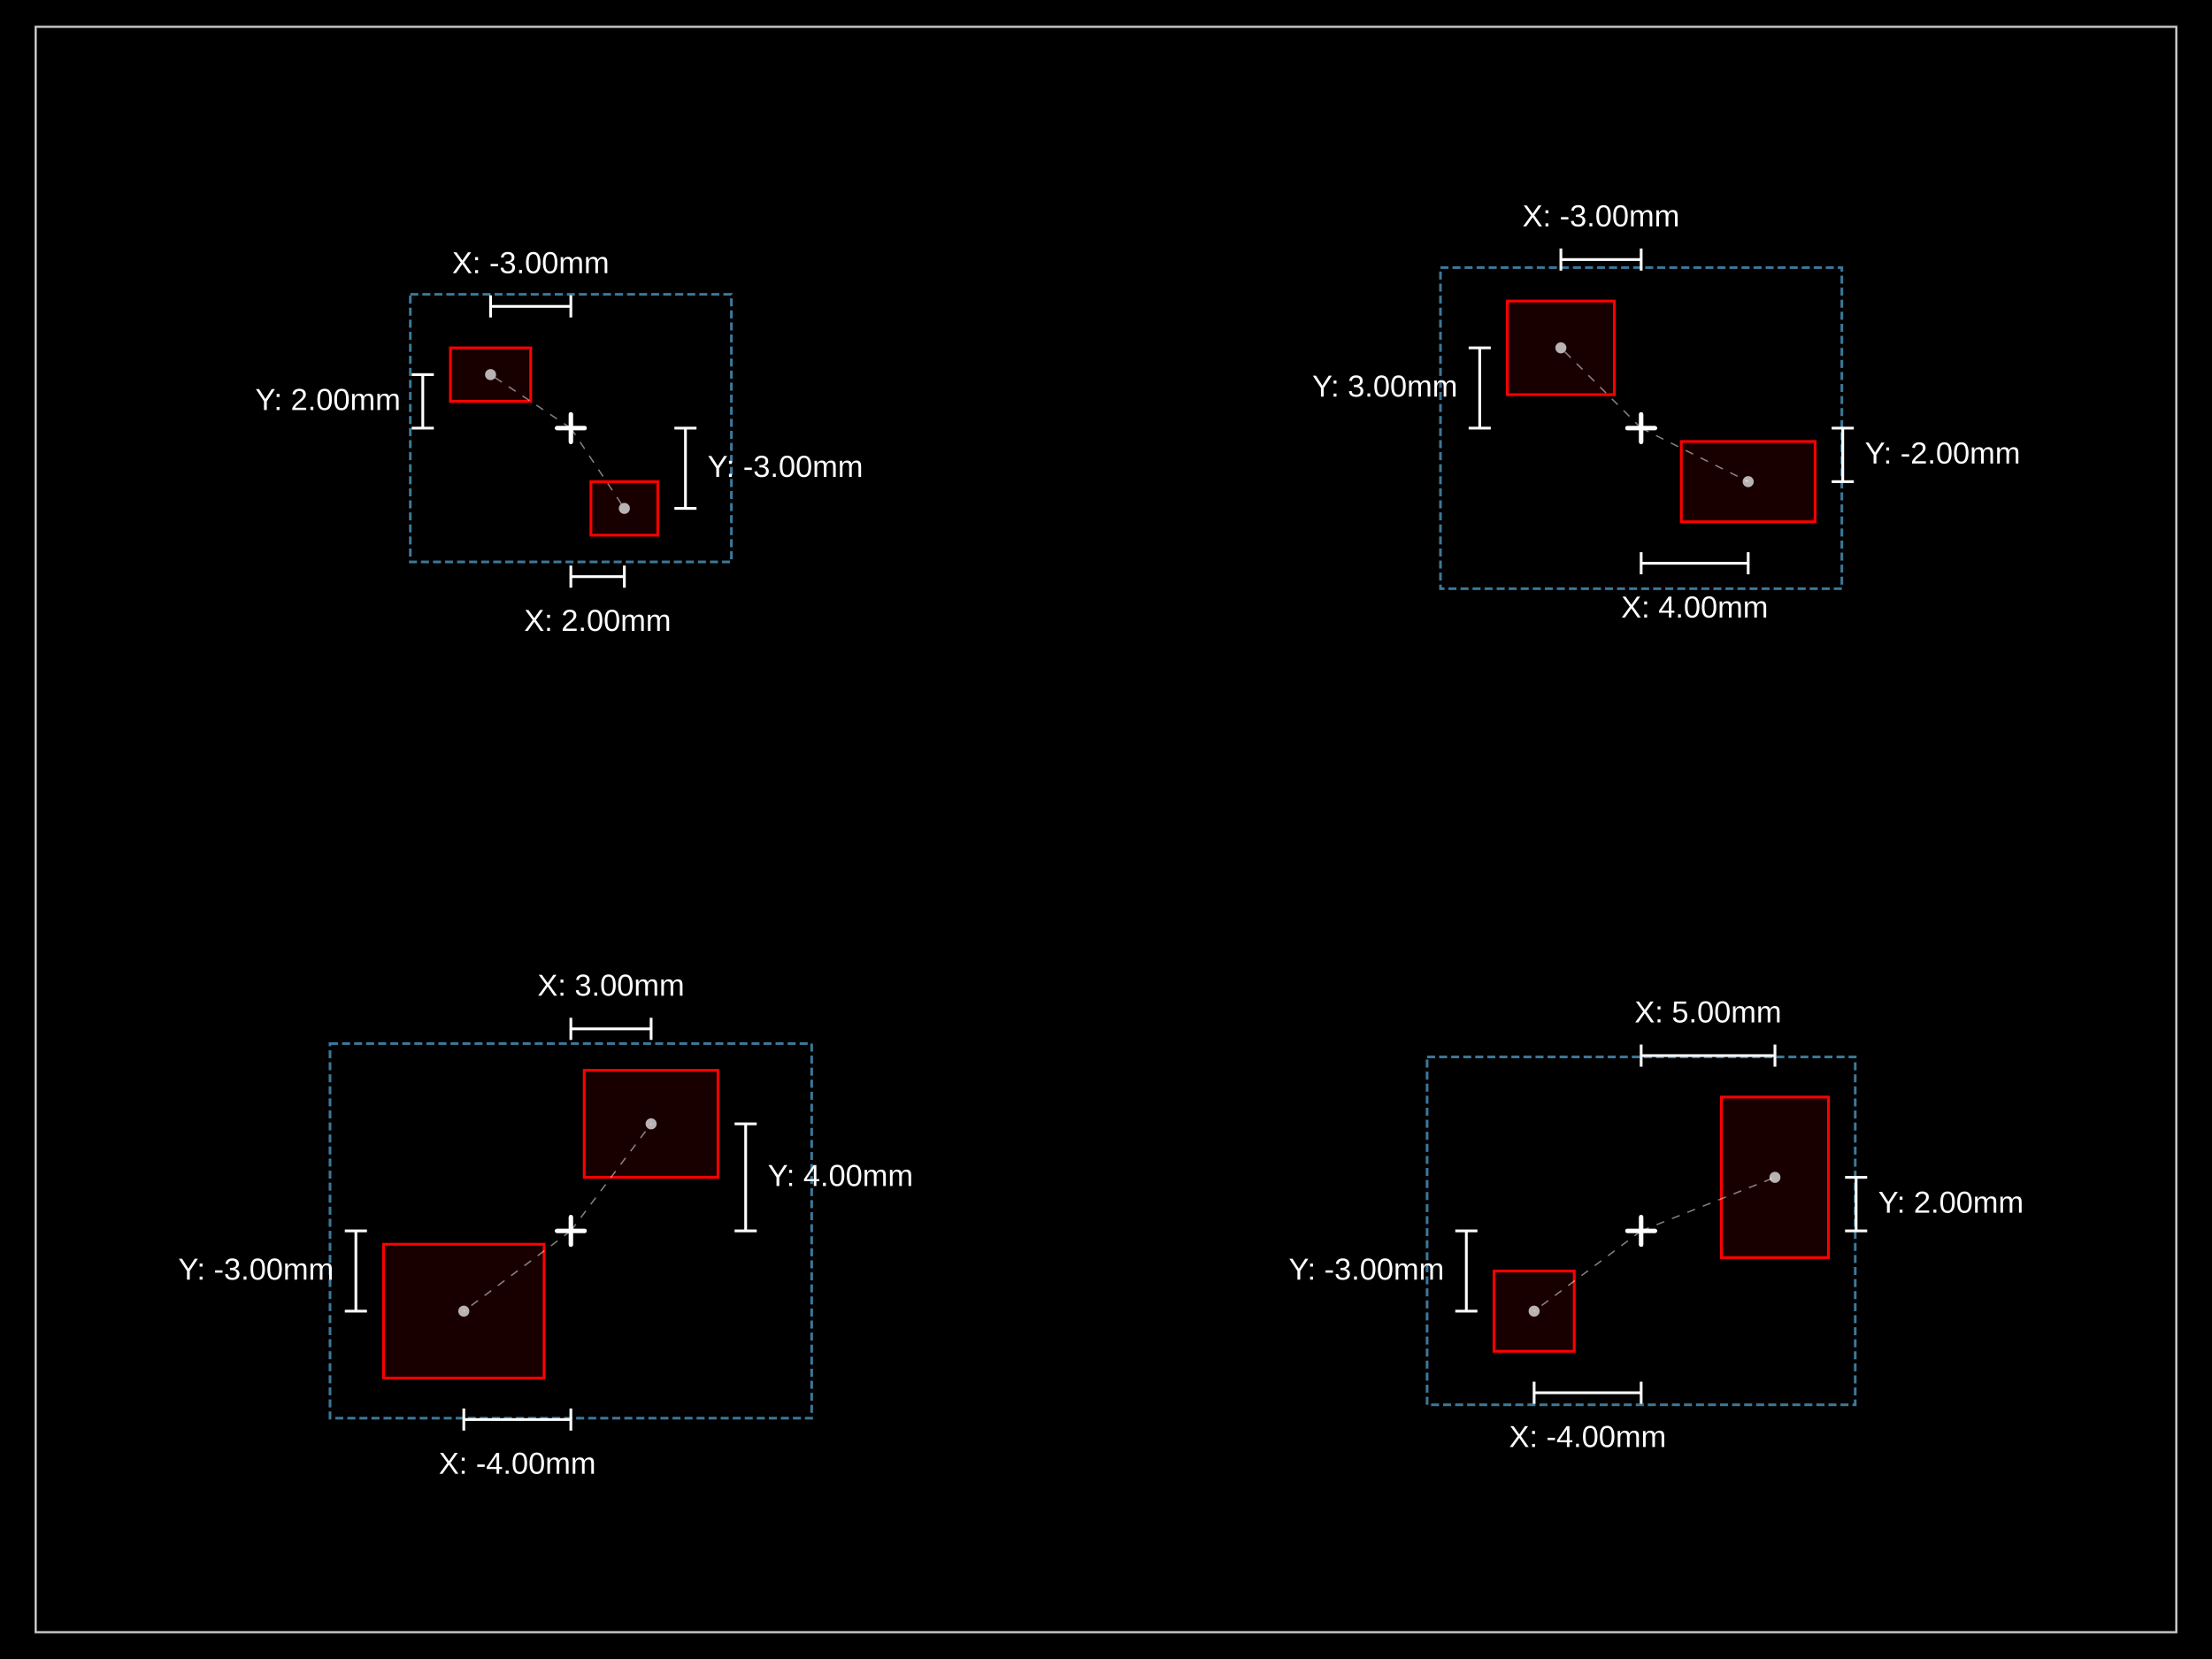
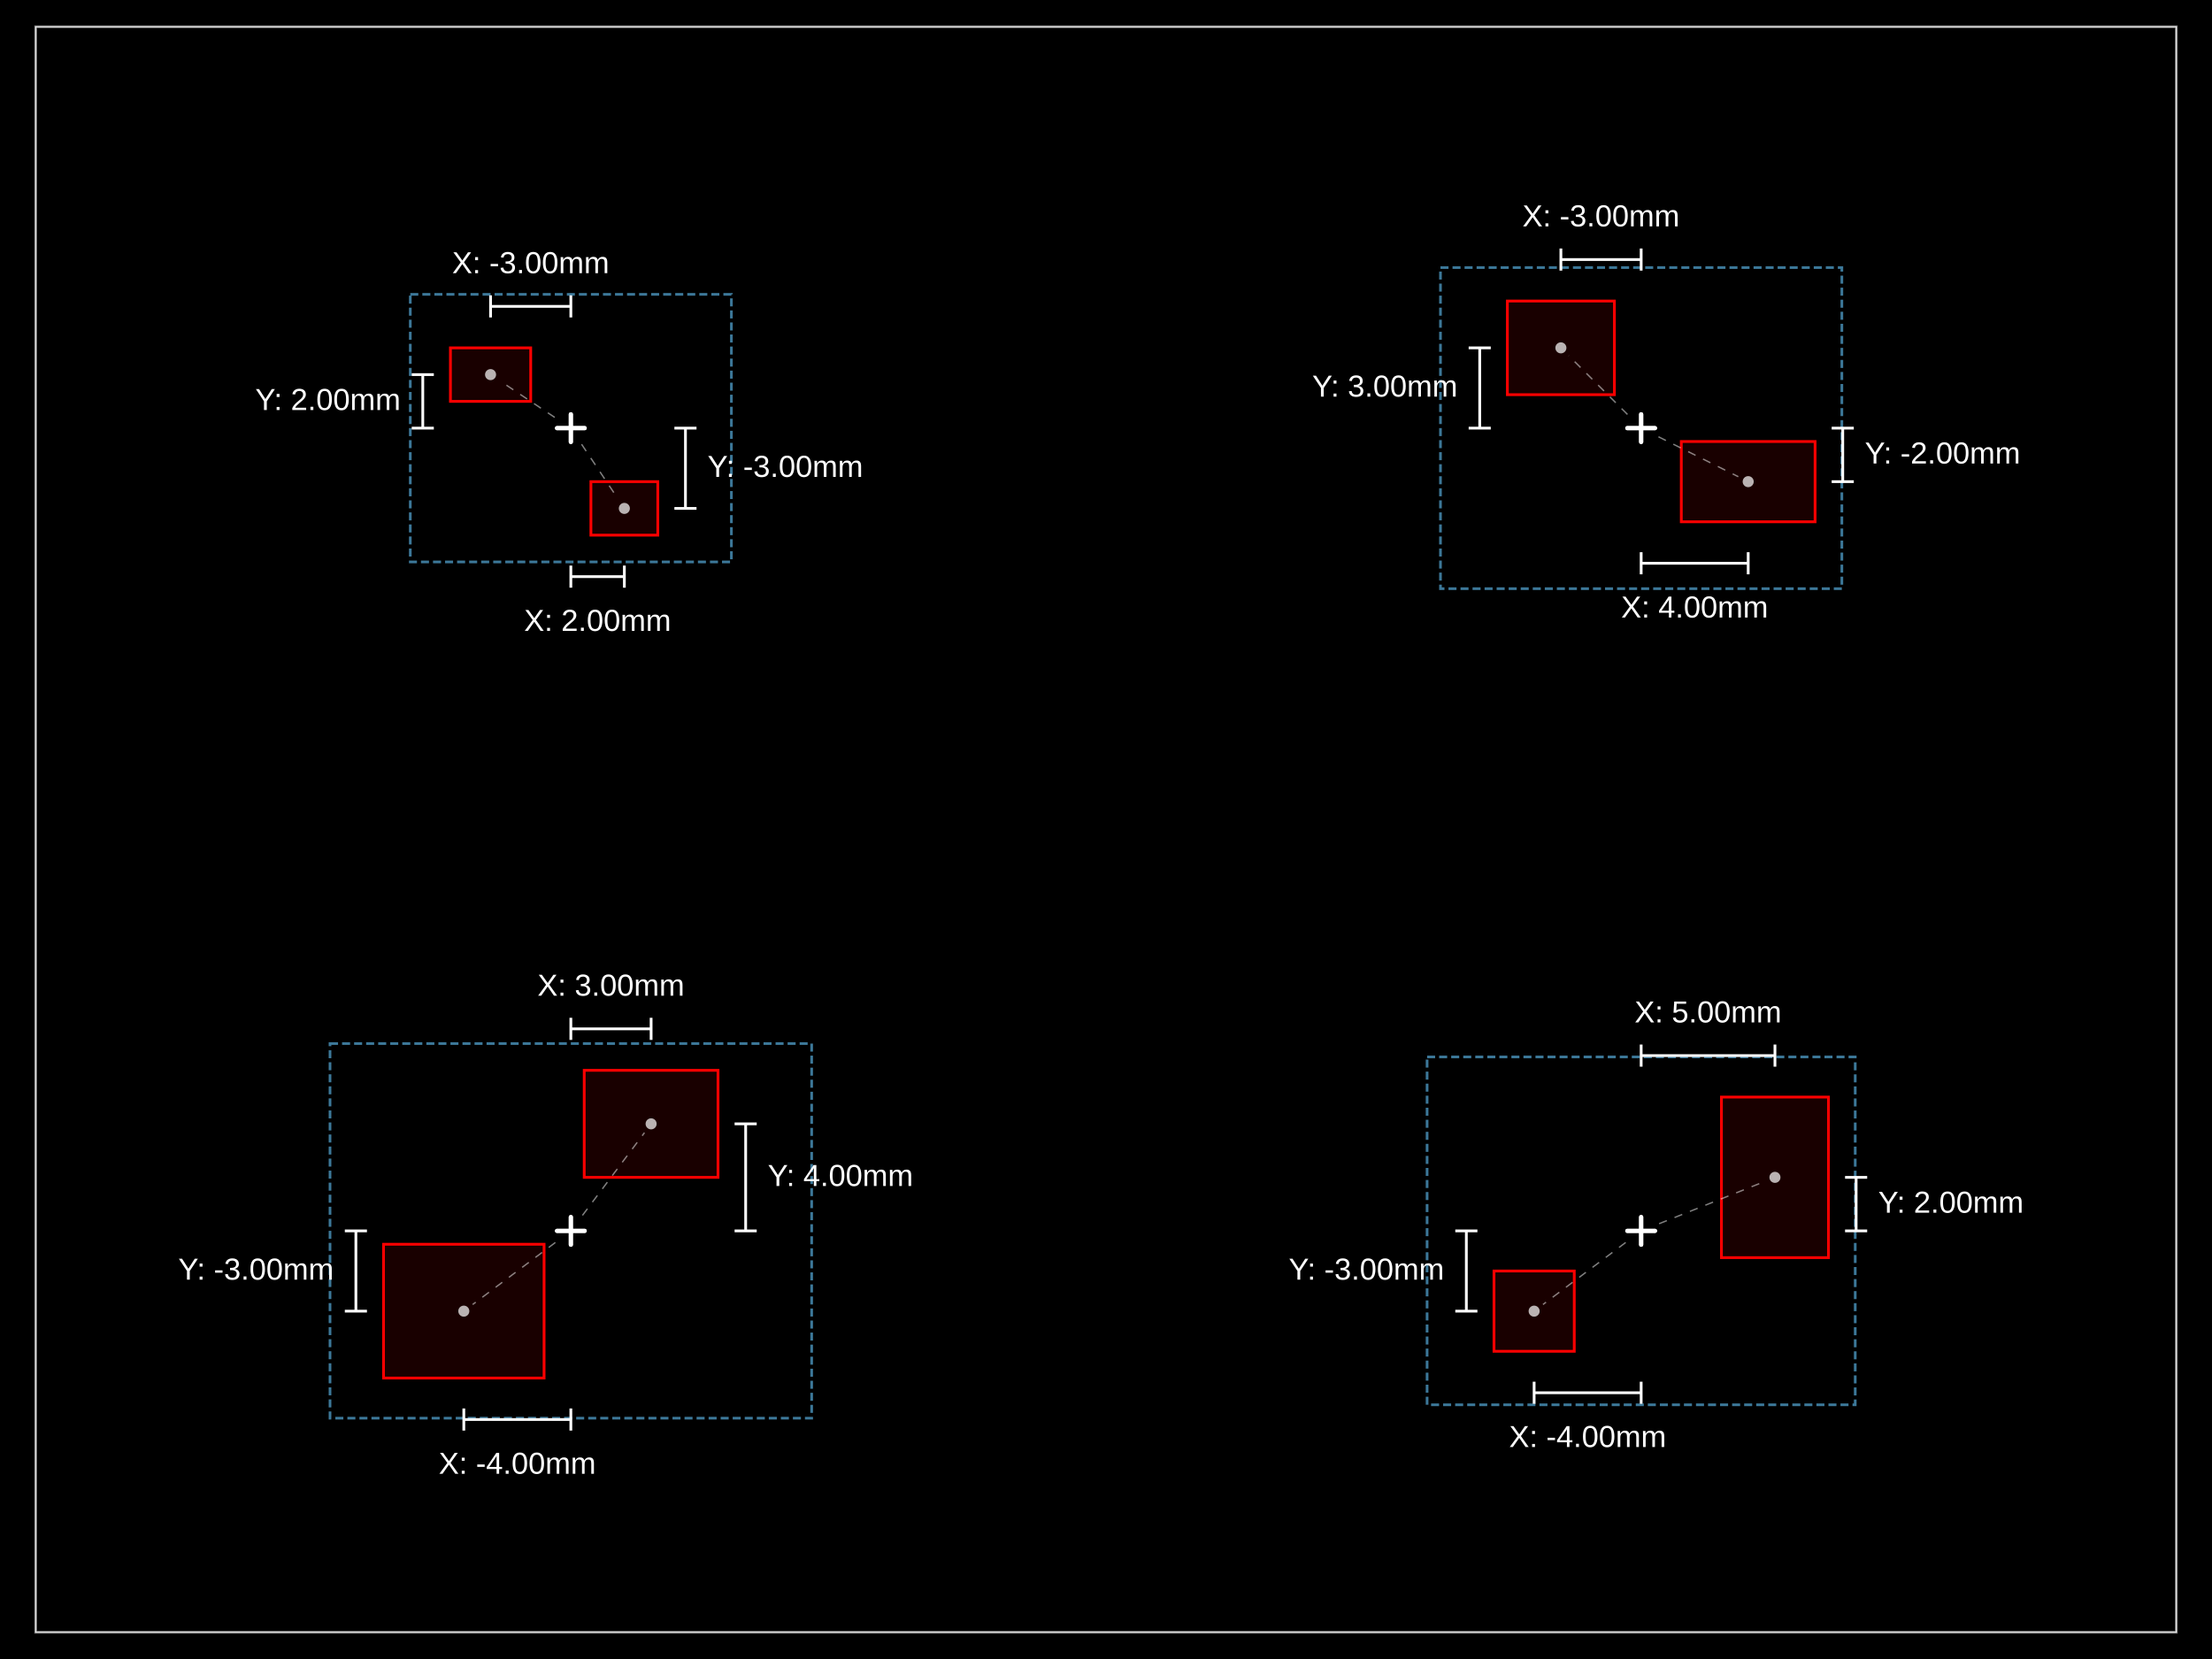
<svg xmlns="http://www.w3.org/2000/svg" width="800" height="600">
  <style />
  <rect class="boundary" x="0" y="0" fill="#000" width="800" height="600" data-type="pcb_background" data-pcb-layer="global" />
  <rect class="pcb-boundary" fill="none" stroke="#fff" stroke-width="0.3" x="12.903" y="9.677" width="774.194" height="580.645" data-type="pcb_boundary" data-pcb-layer="global" />
  <path class="pcb-board" d="M 12.903 590.323 L 787.097 590.323 L 787.097 9.677 L 12.903 9.677 Z" fill="none" stroke="rgba(255, 255, 255, 0.5)" stroke-width="0.968" data-type="pcb_board" data-pcb-layer="board" />
  <g transform="translate(177.4194, 135.4839) rotate(0) scale(1, -1)" data-type="pcb_component" data-pcb-layer="top">
    <rect class="pcb-component" x="-14.516" y="-9.677" width="29.032" height="19.355" fill="rgba(255, 0, 0, 0.1)" stroke="red" data-type="pcb_component" data-pcb-layer="top" />
  </g>
  <g transform="translate(225.8065, 183.871) rotate(0) scale(1, -1)" data-type="pcb_component" data-pcb-layer="top">
    <rect class="pcb-component" x="-12.097" y="-9.677" width="24.194" height="19.355" fill="rgba(255, 0, 0, 0.1)" stroke="red" data-type="pcb_component" data-pcb-layer="top" />
  </g>
  <g transform="translate(632.2581, 174.1935) rotate(0) scale(1, -1)" data-type="pcb_component" data-pcb-layer="top">
    <rect class="pcb-component" x="-24.194" y="-14.516" width="48.387" height="29.032" fill="rgba(255, 0, 0, 0.1)" stroke="red" data-type="pcb_component" data-pcb-layer="top" />
  </g>
  <g transform="translate(564.5161, 125.8065) rotate(0) scale(1, -1)" data-type="pcb_component" data-pcb-layer="top">
    <rect class="pcb-component" x="-19.355" y="-16.935" width="38.71" height="33.871" fill="rgba(255, 0, 0, 0.1)" stroke="red" data-type="pcb_component" data-pcb-layer="top" />
  </g>
  <g transform="translate(167.7419, 474.1935) rotate(0) scale(1, -1)" data-type="pcb_component" data-pcb-layer="top">
    <rect class="pcb-component" x="-29.032" y="-24.194" width="58.065" height="48.387" fill="rgba(255, 0, 0, 0.1)" stroke="red" data-type="pcb_component" data-pcb-layer="top" />
  </g>
  <g transform="translate(235.4839, 406.4516) rotate(0) scale(1, -1)" data-type="pcb_component" data-pcb-layer="top">
    <rect class="pcb-component" x="-24.194" y="-19.355" width="48.387" height="38.71" fill="rgba(255, 0, 0, 0.1)" stroke="red" data-type="pcb_component" data-pcb-layer="top" />
  </g>
  <g transform="translate(641.9355, 425.8065) rotate(0) scale(1, -1)" data-type="pcb_component" data-pcb-layer="top">
    <rect class="pcb-component" x="-19.355" y="-29.032" width="38.71" height="58.065" fill="rgba(255, 0, 0, 0.1)" stroke="red" data-type="pcb_component" data-pcb-layer="top" />
  </g>
  <g transform="translate(554.8387, 474.1935) rotate(0) scale(1, -1)" data-type="pcb_component" data-pcb-layer="top">
    <rect class="pcb-component" x="-14.516" y="-14.516" width="29.032" height="29.032" fill="rgba(255, 0, 0, 0.1)" stroke="red" data-type="pcb_component" data-pcb-layer="top" />
  </g>
  <rect class="pcb-group" fill="none" stroke="rgba(100, 200, 255, 0.6)" stroke-width="0.968" stroke-dasharray="2.903 1.452" data-type="pcb_group" data-pcb-group-id="group_1" data-pcb-layer="overlay" data-group-name="Group 1" x="148.387" y="106.452" width="116.129" height="96.774" />
  <rect class="pcb-group" fill="none" stroke="rgba(100, 200, 255, 0.6)" stroke-width="0.968" stroke-dasharray="2.903 1.452" data-type="pcb_group" data-pcb-group-id="group_2" data-pcb-layer="overlay" data-group-name="Group 2" x="520.968" y="96.774" width="145.161" height="116.129" />
  <rect class="pcb-group" fill="none" stroke="rgba(100, 200, 255, 0.6)" stroke-width="0.968" stroke-dasharray="2.903 1.452" data-type="pcb_group" data-pcb-group-id="group_3" data-pcb-layer="overlay" data-group-name="Group 3" x="119.355" y="377.419" width="174.194" height="135.484" />
  <rect class="pcb-group" fill="none" stroke="rgba(100, 200, 255, 0.6)" stroke-width="0.968" stroke-dasharray="2.903 1.452" data-type="pcb_group" data-pcb-group-id="group_4" data-pcb-layer="overlay" data-group-name="Group 4" x="516.129" y="382.258" width="154.839" height="125.806" />
  <g class="anchor-offset-marker" data-type="anchor_offset_marker">
    <line x1="206.452" y1="149.839" x2="206.452" y2="159.839" stroke="#ffffff" stroke-width="1.5" stroke-linecap="round" />
    <line x1="201.452" y1="154.839" x2="211.452" y2="154.839" stroke="#ffffff" stroke-width="1.5" stroke-linecap="round" />
  </g>
-   <line x1="206.452" y1="154.839" x2="177.419" y2="135.484" stroke="#ffffff" stroke-width="0.5" stroke-dasharray="3,3" opacity="0.5" class="anchor-offset-connector" />
+   <line x1="200.627" y1="150.956" x2="180.748" y2="137.703" stroke="#ffffff" stroke-width="0.5" stroke-dasharray="3,3" opacity="0.5" class="anchor-offset-connector" />
  <circle cx="177.419" cy="135.484" r="2" fill="#ffffff" opacity="0.7" class="anchor-offset-component-marker" />
  <line x1="206.452" y1="110.806" x2="177.419" y2="110.806" stroke="#ffffff" stroke-width="1" class="anchor-offset-dimension-x" />
  <line x1="206.452" y1="106.806" x2="206.452" y2="114.806" stroke="#ffffff" stroke-width="1" />
  <line x1="177.419" y1="106.806" x2="177.419" y2="114.806" stroke="#ffffff" stroke-width="1" />
  <text x="191.935" y="98.806" fill="#ffffff" font-size="11" font-family="Arial, sans-serif" text-anchor="middle" dominant-baseline="baseline" class="anchor-offset-label">X: -3.00mm</text>
  <line x1="152.903" y1="154.839" x2="152.903" y2="135.484" stroke="#ffffff" stroke-width="1" class="anchor-offset-dimension-y" />
  <line x1="148.903" y1="154.839" x2="156.903" y2="154.839" stroke="#ffffff" stroke-width="1" />
  <line x1="148.903" y1="135.484" x2="156.903" y2="135.484" stroke="#ffffff" stroke-width="1" />
  <text x="144.903" y="145.161" fill="#ffffff" font-size="11" font-family="Arial, sans-serif" text-anchor="end" dominant-baseline="middle" class="anchor-offset-label">Y: 2.00mm</text>
  <g class="anchor-offset-marker" data-type="anchor_offset_marker">
    <line x1="206.452" y1="149.839" x2="206.452" y2="159.839" stroke="#ffffff" stroke-width="1.5" stroke-linecap="round" />
    <line x1="201.452" y1="154.839" x2="211.452" y2="154.839" stroke="#ffffff" stroke-width="1.5" stroke-linecap="round" />
  </g>
-   <line x1="206.452" y1="154.839" x2="225.806" y2="183.871" stroke="#ffffff" stroke-width="0.5" stroke-dasharray="3,3" opacity="0.5" class="anchor-offset-connector" />
+   <line x1="210.335" y1="160.663" x2="223.588" y2="180.543" stroke="#ffffff" stroke-width="0.5" stroke-dasharray="3,3" opacity="0.5" class="anchor-offset-connector" />
  <circle cx="225.806" cy="183.871" r="2" fill="#ffffff" opacity="0.7" class="anchor-offset-component-marker" />
  <line x1="206.452" y1="208.548" x2="225.806" y2="208.548" stroke="#ffffff" stroke-width="1" class="anchor-offset-dimension-x" />
  <line x1="206.452" y1="204.548" x2="206.452" y2="212.548" stroke="#ffffff" stroke-width="1" />
  <line x1="225.806" y1="204.548" x2="225.806" y2="212.548" stroke="#ffffff" stroke-width="1" />
  <text x="216.129" y="220.548" fill="#ffffff" font-size="11" font-family="Arial, sans-serif" text-anchor="middle" dominant-baseline="hanging" class="anchor-offset-label">X: 2.00mm</text>
  <line x1="247.903" y1="154.839" x2="247.903" y2="183.871" stroke="#ffffff" stroke-width="1" class="anchor-offset-dimension-y" />
  <line x1="243.903" y1="154.839" x2="251.903" y2="154.839" stroke="#ffffff" stroke-width="1" />
  <line x1="243.903" y1="183.871" x2="251.903" y2="183.871" stroke="#ffffff" stroke-width="1" />
  <text x="255.903" y="169.355" fill="#ffffff" font-size="11" font-family="Arial, sans-serif" text-anchor="start" dominant-baseline="middle" class="anchor-offset-label">Y: -3.00mm</text>
  <g class="anchor-offset-marker" data-type="anchor_offset_marker">
    <line x1="593.548" y1="149.839" x2="593.548" y2="159.839" stroke="#ffffff" stroke-width="1.5" stroke-linecap="round" />
    <line x1="588.548" y1="154.839" x2="598.548" y2="154.839" stroke="#ffffff" stroke-width="1.5" stroke-linecap="round" />
  </g>
-   <line x1="593.548" y1="154.839" x2="632.258" y2="174.194" stroke="#ffffff" stroke-width="0.5" stroke-dasharray="3,3" opacity="0.5" class="anchor-offset-connector" />
+   <line x1="599.809" y1="157.969" x2="628.68" y2="172.405" stroke="#ffffff" stroke-width="0.5" stroke-dasharray="3,3" opacity="0.5" class="anchor-offset-connector" />
  <circle cx="632.258" cy="174.194" r="2" fill="#ffffff" opacity="0.7" class="anchor-offset-component-marker" />
  <line x1="593.548" y1="203.71" x2="632.258" y2="203.71" stroke="#ffffff" stroke-width="1" class="anchor-offset-dimension-x" />
  <line x1="593.548" y1="199.71" x2="593.548" y2="207.71" stroke="#ffffff" stroke-width="1" />
  <line x1="632.258" y1="199.71" x2="632.258" y2="207.71" stroke="#ffffff" stroke-width="1" />
  <text x="612.903" y="215.71" fill="#ffffff" font-size="11" font-family="Arial, sans-serif" text-anchor="middle" dominant-baseline="hanging" class="anchor-offset-label">X: 4.00mm</text>
  <line x1="666.452" y1="154.839" x2="666.452" y2="174.194" stroke="#ffffff" stroke-width="1" class="anchor-offset-dimension-y" />
  <line x1="662.452" y1="154.839" x2="670.452" y2="154.839" stroke="#ffffff" stroke-width="1" />
  <line x1="662.452" y1="174.194" x2="670.452" y2="174.194" stroke="#ffffff" stroke-width="1" />
  <text x="674.452" y="164.516" fill="#ffffff" font-size="11" font-family="Arial, sans-serif" text-anchor="start" dominant-baseline="middle" class="anchor-offset-label">Y: -2.00mm</text>
  <g class="anchor-offset-marker" data-type="anchor_offset_marker">
    <line x1="593.548" y1="149.839" x2="593.548" y2="159.839" stroke="#ffffff" stroke-width="1.5" stroke-linecap="round" />
    <line x1="588.548" y1="154.839" x2="598.548" y2="154.839" stroke="#ffffff" stroke-width="1.5" stroke-linecap="round" />
  </g>
-   <line x1="593.548" y1="154.839" x2="564.516" y2="125.806" stroke="#ffffff" stroke-width="0.5" stroke-dasharray="3,3" opacity="0.5" class="anchor-offset-connector" />
+   <line x1="588.599" y1="149.889" x2="567.345" y2="128.635" stroke="#ffffff" stroke-width="0.5" stroke-dasharray="3,3" opacity="0.5" class="anchor-offset-connector" />
  <circle cx="564.516" cy="125.806" r="2" fill="#ffffff" opacity="0.7" class="anchor-offset-component-marker" />
  <line x1="593.548" y1="93.871" x2="564.516" y2="93.871" stroke="#ffffff" stroke-width="1" class="anchor-offset-dimension-x" />
  <line x1="593.548" y1="89.871" x2="593.548" y2="97.871" stroke="#ffffff" stroke-width="1" />
  <line x1="564.516" y1="89.871" x2="564.516" y2="97.871" stroke="#ffffff" stroke-width="1" />
  <text x="579.032" y="81.871" fill="#ffffff" font-size="11" font-family="Arial, sans-serif" text-anchor="middle" dominant-baseline="baseline" class="anchor-offset-label">X: -3.00mm</text>
  <line x1="535.161" y1="154.839" x2="535.161" y2="125.806" stroke="#ffffff" stroke-width="1" class="anchor-offset-dimension-y" />
  <line x1="531.161" y1="154.839" x2="539.161" y2="154.839" stroke="#ffffff" stroke-width="1" />
  <line x1="531.161" y1="125.806" x2="539.161" y2="125.806" stroke="#ffffff" stroke-width="1" />
  <text x="527.161" y="140.323" fill="#ffffff" font-size="11" font-family="Arial, sans-serif" text-anchor="end" dominant-baseline="middle" class="anchor-offset-label">Y: 3.00mm</text>
  <g class="anchor-offset-marker" data-type="anchor_offset_marker">
    <line x1="206.452" y1="440.161" x2="206.452" y2="450.161" stroke="#ffffff" stroke-width="1.5" stroke-linecap="round" />
    <line x1="201.452" y1="445.161" x2="211.452" y2="445.161" stroke="#ffffff" stroke-width="1.5" stroke-linecap="round" />
  </g>
-   <line x1="206.452" y1="445.161" x2="167.742" y2="474.194" stroke="#ffffff" stroke-width="0.5" stroke-dasharray="3,3" opacity="0.5" class="anchor-offset-connector" />
+   <line x1="200.852" y1="449.361" x2="170.942" y2="471.794" stroke="#ffffff" stroke-width="0.5" stroke-dasharray="3,3" opacity="0.5" class="anchor-offset-connector" />
  <circle cx="167.742" cy="474.194" r="2" fill="#ffffff" opacity="0.7" class="anchor-offset-component-marker" />
  <line x1="206.452" y1="513.387" x2="167.742" y2="513.387" stroke="#ffffff" stroke-width="1" class="anchor-offset-dimension-x" />
  <line x1="206.452" y1="509.387" x2="206.452" y2="517.387" stroke="#ffffff" stroke-width="1" />
  <line x1="167.742" y1="509.387" x2="167.742" y2="517.387" stroke="#ffffff" stroke-width="1" />
  <text x="187.097" y="525.387" fill="#ffffff" font-size="11" font-family="Arial, sans-serif" text-anchor="middle" dominant-baseline="hanging" class="anchor-offset-label">X: -4.00mm</text>
  <line x1="128.71" y1="445.161" x2="128.71" y2="474.194" stroke="#ffffff" stroke-width="1" class="anchor-offset-dimension-y" />
  <line x1="124.71" y1="445.161" x2="132.71" y2="445.161" stroke="#ffffff" stroke-width="1" />
  <line x1="124.71" y1="474.194" x2="132.71" y2="474.194" stroke="#ffffff" stroke-width="1" />
  <text x="120.71" y="459.677" fill="#ffffff" font-size="11" font-family="Arial, sans-serif" text-anchor="end" dominant-baseline="middle" class="anchor-offset-label">Y: -3.00mm</text>
  <g class="anchor-offset-marker" data-type="anchor_offset_marker">
    <line x1="206.452" y1="440.161" x2="206.452" y2="450.161" stroke="#ffffff" stroke-width="1.5" stroke-linecap="round" />
    <line x1="201.452" y1="445.161" x2="211.452" y2="445.161" stroke="#ffffff" stroke-width="1.5" stroke-linecap="round" />
  </g>
-   <line x1="206.452" y1="445.161" x2="235.484" y2="406.452" stroke="#ffffff" stroke-width="0.5" stroke-dasharray="3,3" opacity="0.5" class="anchor-offset-connector" />
+   <line x1="210.652" y1="439.561" x2="233.084" y2="409.652" stroke="#ffffff" stroke-width="0.5" stroke-dasharray="3,3" opacity="0.5" class="anchor-offset-connector" />
  <circle cx="235.484" cy="406.452" r="2" fill="#ffffff" opacity="0.7" class="anchor-offset-component-marker" />
  <line x1="206.452" y1="372.097" x2="235.484" y2="372.097" stroke="#ffffff" stroke-width="1" class="anchor-offset-dimension-x" />
  <line x1="206.452" y1="368.097" x2="206.452" y2="376.097" stroke="#ffffff" stroke-width="1" />
  <line x1="235.484" y1="368.097" x2="235.484" y2="376.097" stroke="#ffffff" stroke-width="1" />
  <text x="220.968" y="360.097" fill="#ffffff" font-size="11" font-family="Arial, sans-serif" text-anchor="middle" dominant-baseline="baseline" class="anchor-offset-label">X: 3.00mm</text>
  <line x1="269.677" y1="445.161" x2="269.677" y2="406.452" stroke="#ffffff" stroke-width="1" class="anchor-offset-dimension-y" />
  <line x1="265.677" y1="445.161" x2="273.677" y2="445.161" stroke="#ffffff" stroke-width="1" />
  <line x1="265.677" y1="406.452" x2="273.677" y2="406.452" stroke="#ffffff" stroke-width="1" />
  <text x="277.677" y="425.806" fill="#ffffff" font-size="11" font-family="Arial, sans-serif" text-anchor="start" dominant-baseline="middle" class="anchor-offset-label">Y: 4.00mm</text>
  <g class="anchor-offset-marker" data-type="anchor_offset_marker">
    <line x1="593.548" y1="440.161" x2="593.548" y2="450.161" stroke="#ffffff" stroke-width="1.5" stroke-linecap="round" />
    <line x1="588.548" y1="445.161" x2="598.548" y2="445.161" stroke="#ffffff" stroke-width="1.5" stroke-linecap="round" />
  </g>
-   <line x1="593.548" y1="445.161" x2="641.935" y2="425.806" stroke="#ffffff" stroke-width="0.5" stroke-dasharray="3,3" opacity="0.5" class="anchor-offset-connector" />
+   <line x1="600.048" y1="442.562" x2="638.222" y2="427.292" stroke="#ffffff" stroke-width="0.5" stroke-dasharray="3,3" opacity="0.5" class="anchor-offset-connector" />
  <circle cx="641.935" cy="425.806" r="2" fill="#ffffff" opacity="0.7" class="anchor-offset-component-marker" />
  <line x1="593.548" y1="381.774" x2="641.935" y2="381.774" stroke="#ffffff" stroke-width="1" class="anchor-offset-dimension-x" />
  <line x1="593.548" y1="377.774" x2="593.548" y2="385.774" stroke="#ffffff" stroke-width="1" />
  <line x1="641.935" y1="377.774" x2="641.935" y2="385.774" stroke="#ffffff" stroke-width="1" />
  <text x="617.742" y="369.774" fill="#ffffff" font-size="11" font-family="Arial, sans-serif" text-anchor="middle" dominant-baseline="baseline" class="anchor-offset-label">X: 5.00mm</text>
  <line x1="671.29" y1="445.161" x2="671.29" y2="425.806" stroke="#ffffff" stroke-width="1" class="anchor-offset-dimension-y" />
  <line x1="667.29" y1="445.161" x2="675.29" y2="445.161" stroke="#ffffff" stroke-width="1" />
  <line x1="667.29" y1="425.806" x2="675.29" y2="425.806" stroke="#ffffff" stroke-width="1" />
  <text x="679.29" y="435.484" fill="#ffffff" font-size="11" font-family="Arial, sans-serif" text-anchor="start" dominant-baseline="middle" class="anchor-offset-label">Y: 2.00mm</text>
  <g class="anchor-offset-marker" data-type="anchor_offset_marker">
    <line x1="593.548" y1="440.161" x2="593.548" y2="450.161" stroke="#ffffff" stroke-width="1.5" stroke-linecap="round" />
    <line x1="588.548" y1="445.161" x2="598.548" y2="445.161" stroke="#ffffff" stroke-width="1.5" stroke-linecap="round" />
  </g>
-   <line x1="593.548" y1="445.161" x2="554.839" y2="474.194" stroke="#ffffff" stroke-width="0.5" stroke-dasharray="3,3" opacity="0.5" class="anchor-offset-connector" />
+   <line x1="587.948" y1="449.361" x2="558.039" y2="471.794" stroke="#ffffff" stroke-width="0.5" stroke-dasharray="3,3" opacity="0.5" class="anchor-offset-connector" />
  <circle cx="554.839" cy="474.194" r="2" fill="#ffffff" opacity="0.7" class="anchor-offset-component-marker" />
  <line x1="593.548" y1="503.71" x2="554.839" y2="503.71" stroke="#ffffff" stroke-width="1" class="anchor-offset-dimension-x" />
  <line x1="593.548" y1="499.71" x2="593.548" y2="507.71" stroke="#ffffff" stroke-width="1" />
  <line x1="554.839" y1="499.71" x2="554.839" y2="507.71" stroke="#ffffff" stroke-width="1" />
  <text x="574.194" y="515.71" fill="#ffffff" font-size="11" font-family="Arial, sans-serif" text-anchor="middle" dominant-baseline="hanging" class="anchor-offset-label">X: -4.00mm</text>
  <line x1="530.323" y1="445.161" x2="530.323" y2="474.194" stroke="#ffffff" stroke-width="1" class="anchor-offset-dimension-y" />
  <line x1="526.323" y1="445.161" x2="534.323" y2="445.161" stroke="#ffffff" stroke-width="1" />
  <line x1="526.323" y1="474.194" x2="534.323" y2="474.194" stroke="#ffffff" stroke-width="1" />
  <text x="522.323" y="459.677" fill="#ffffff" font-size="11" font-family="Arial, sans-serif" text-anchor="end" dominant-baseline="middle" class="anchor-offset-label">Y: -3.00mm</text>
</svg>
